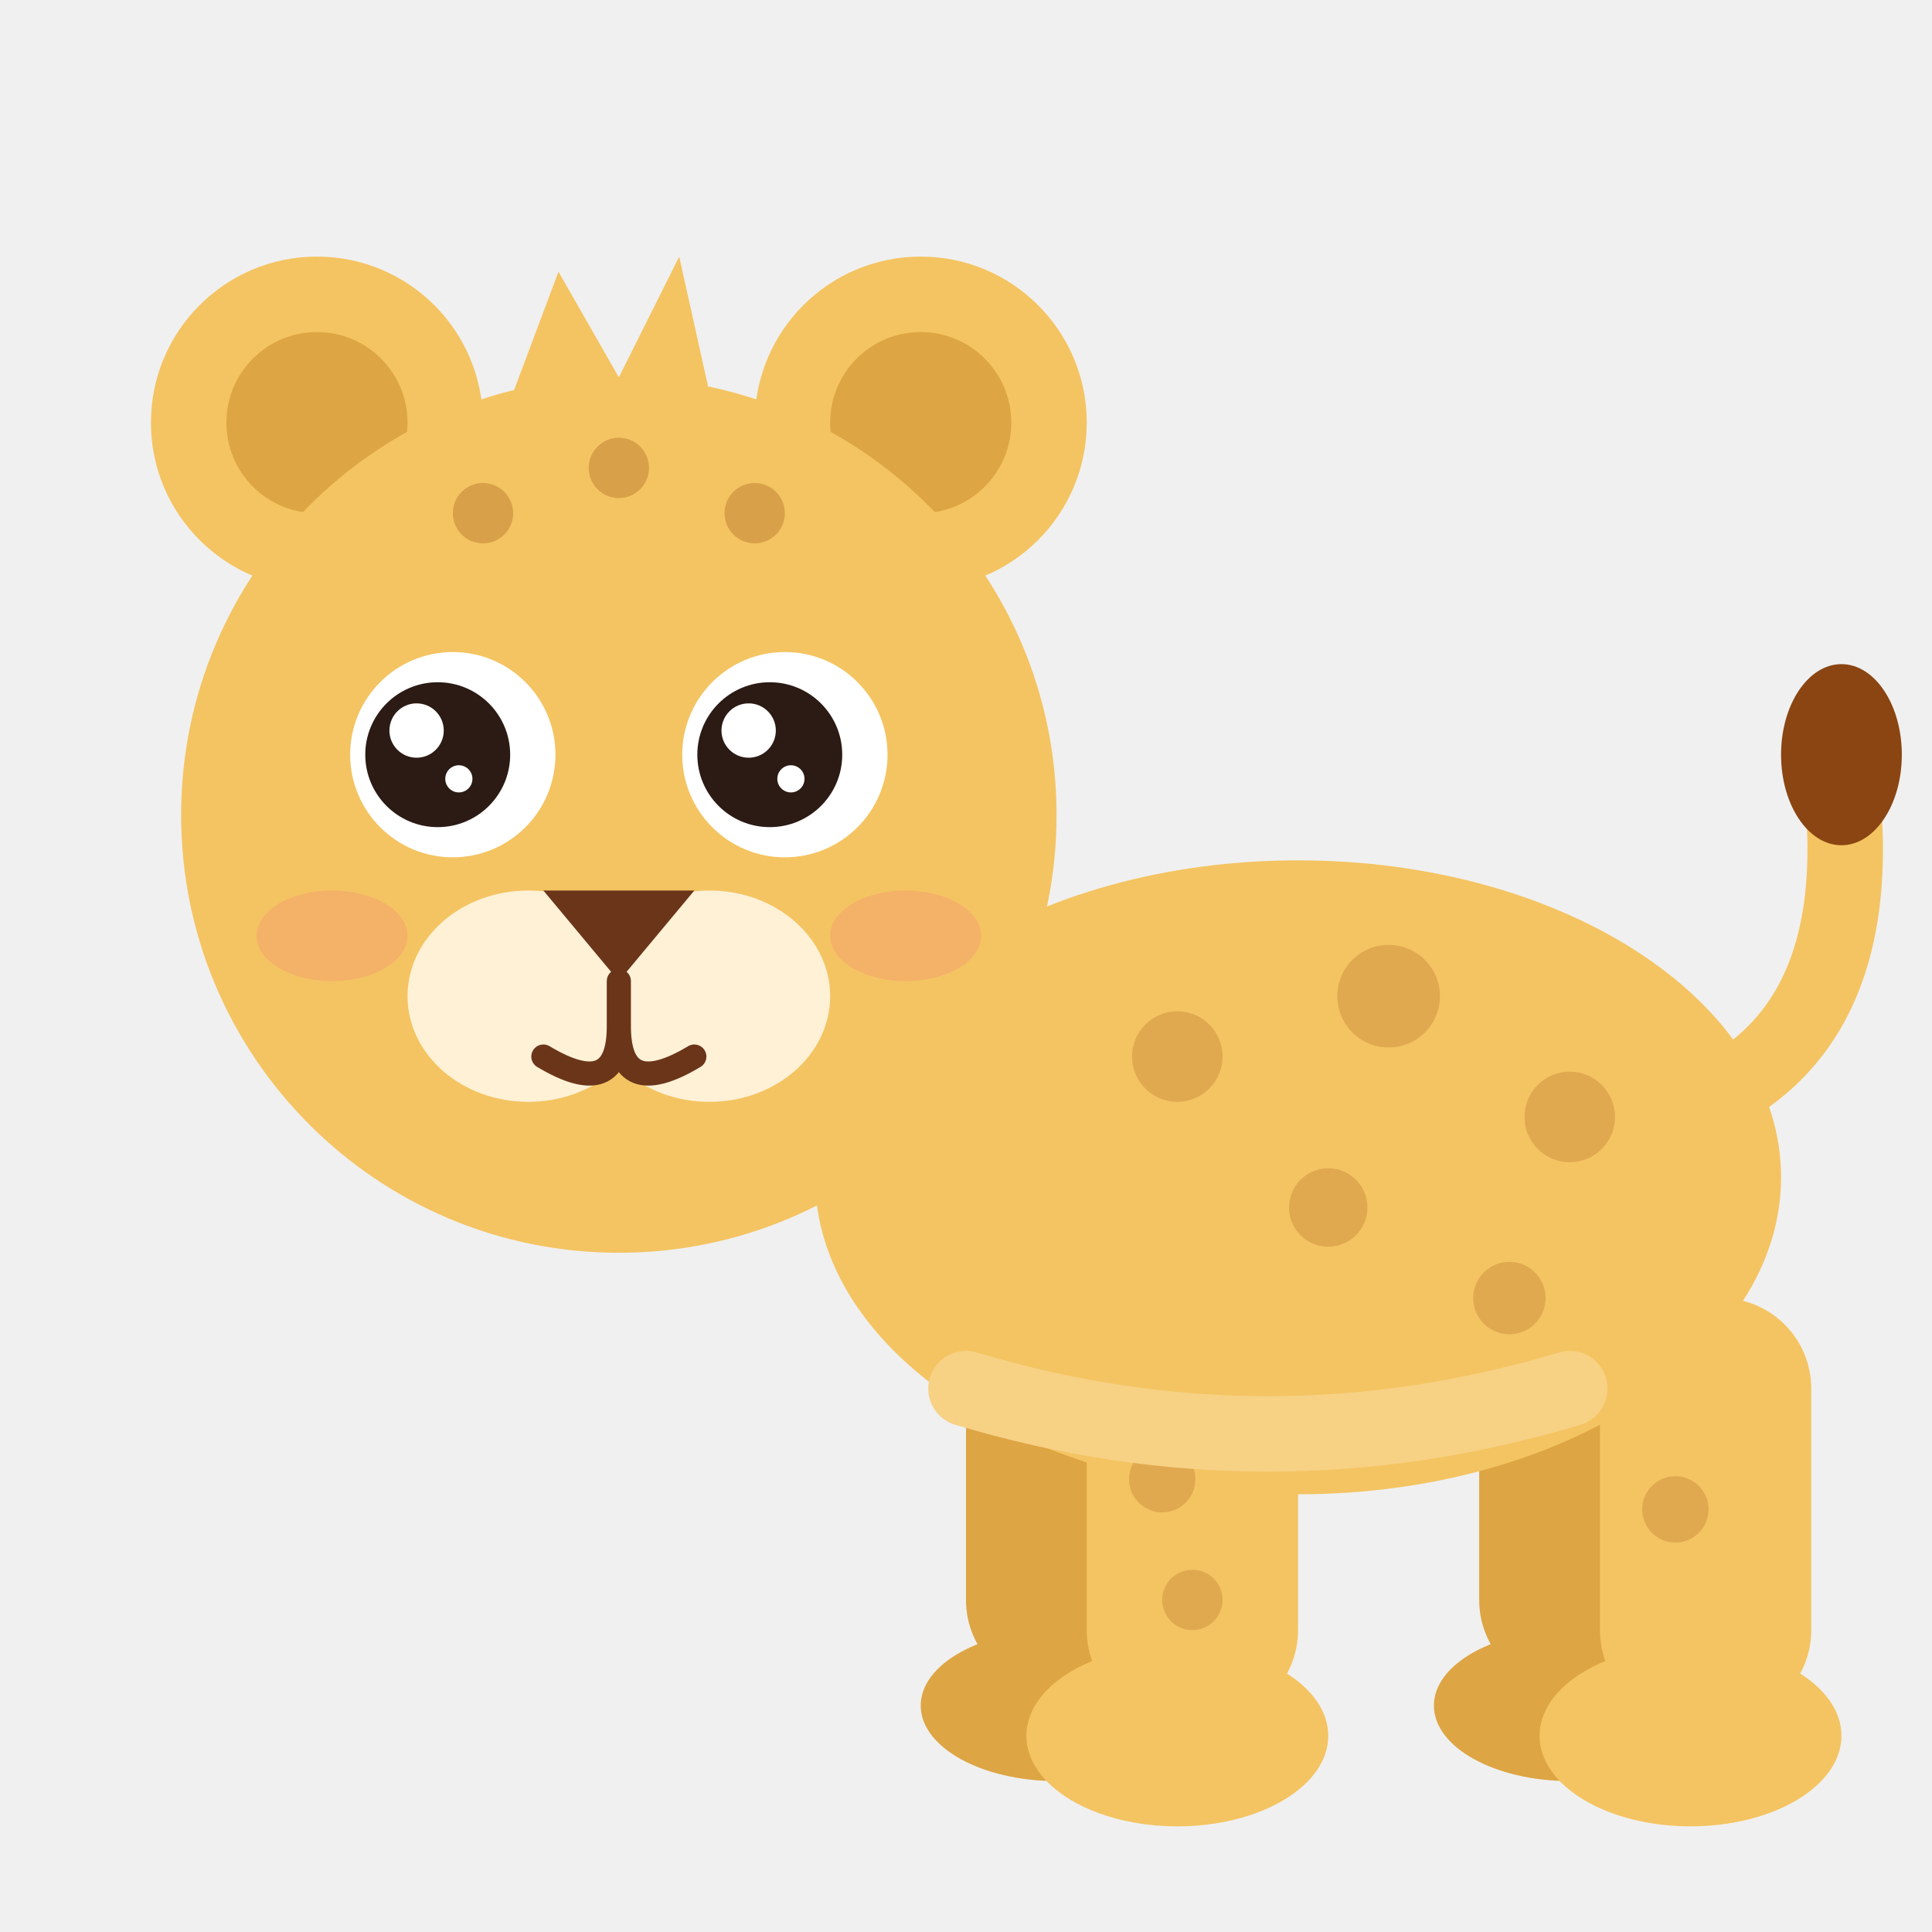
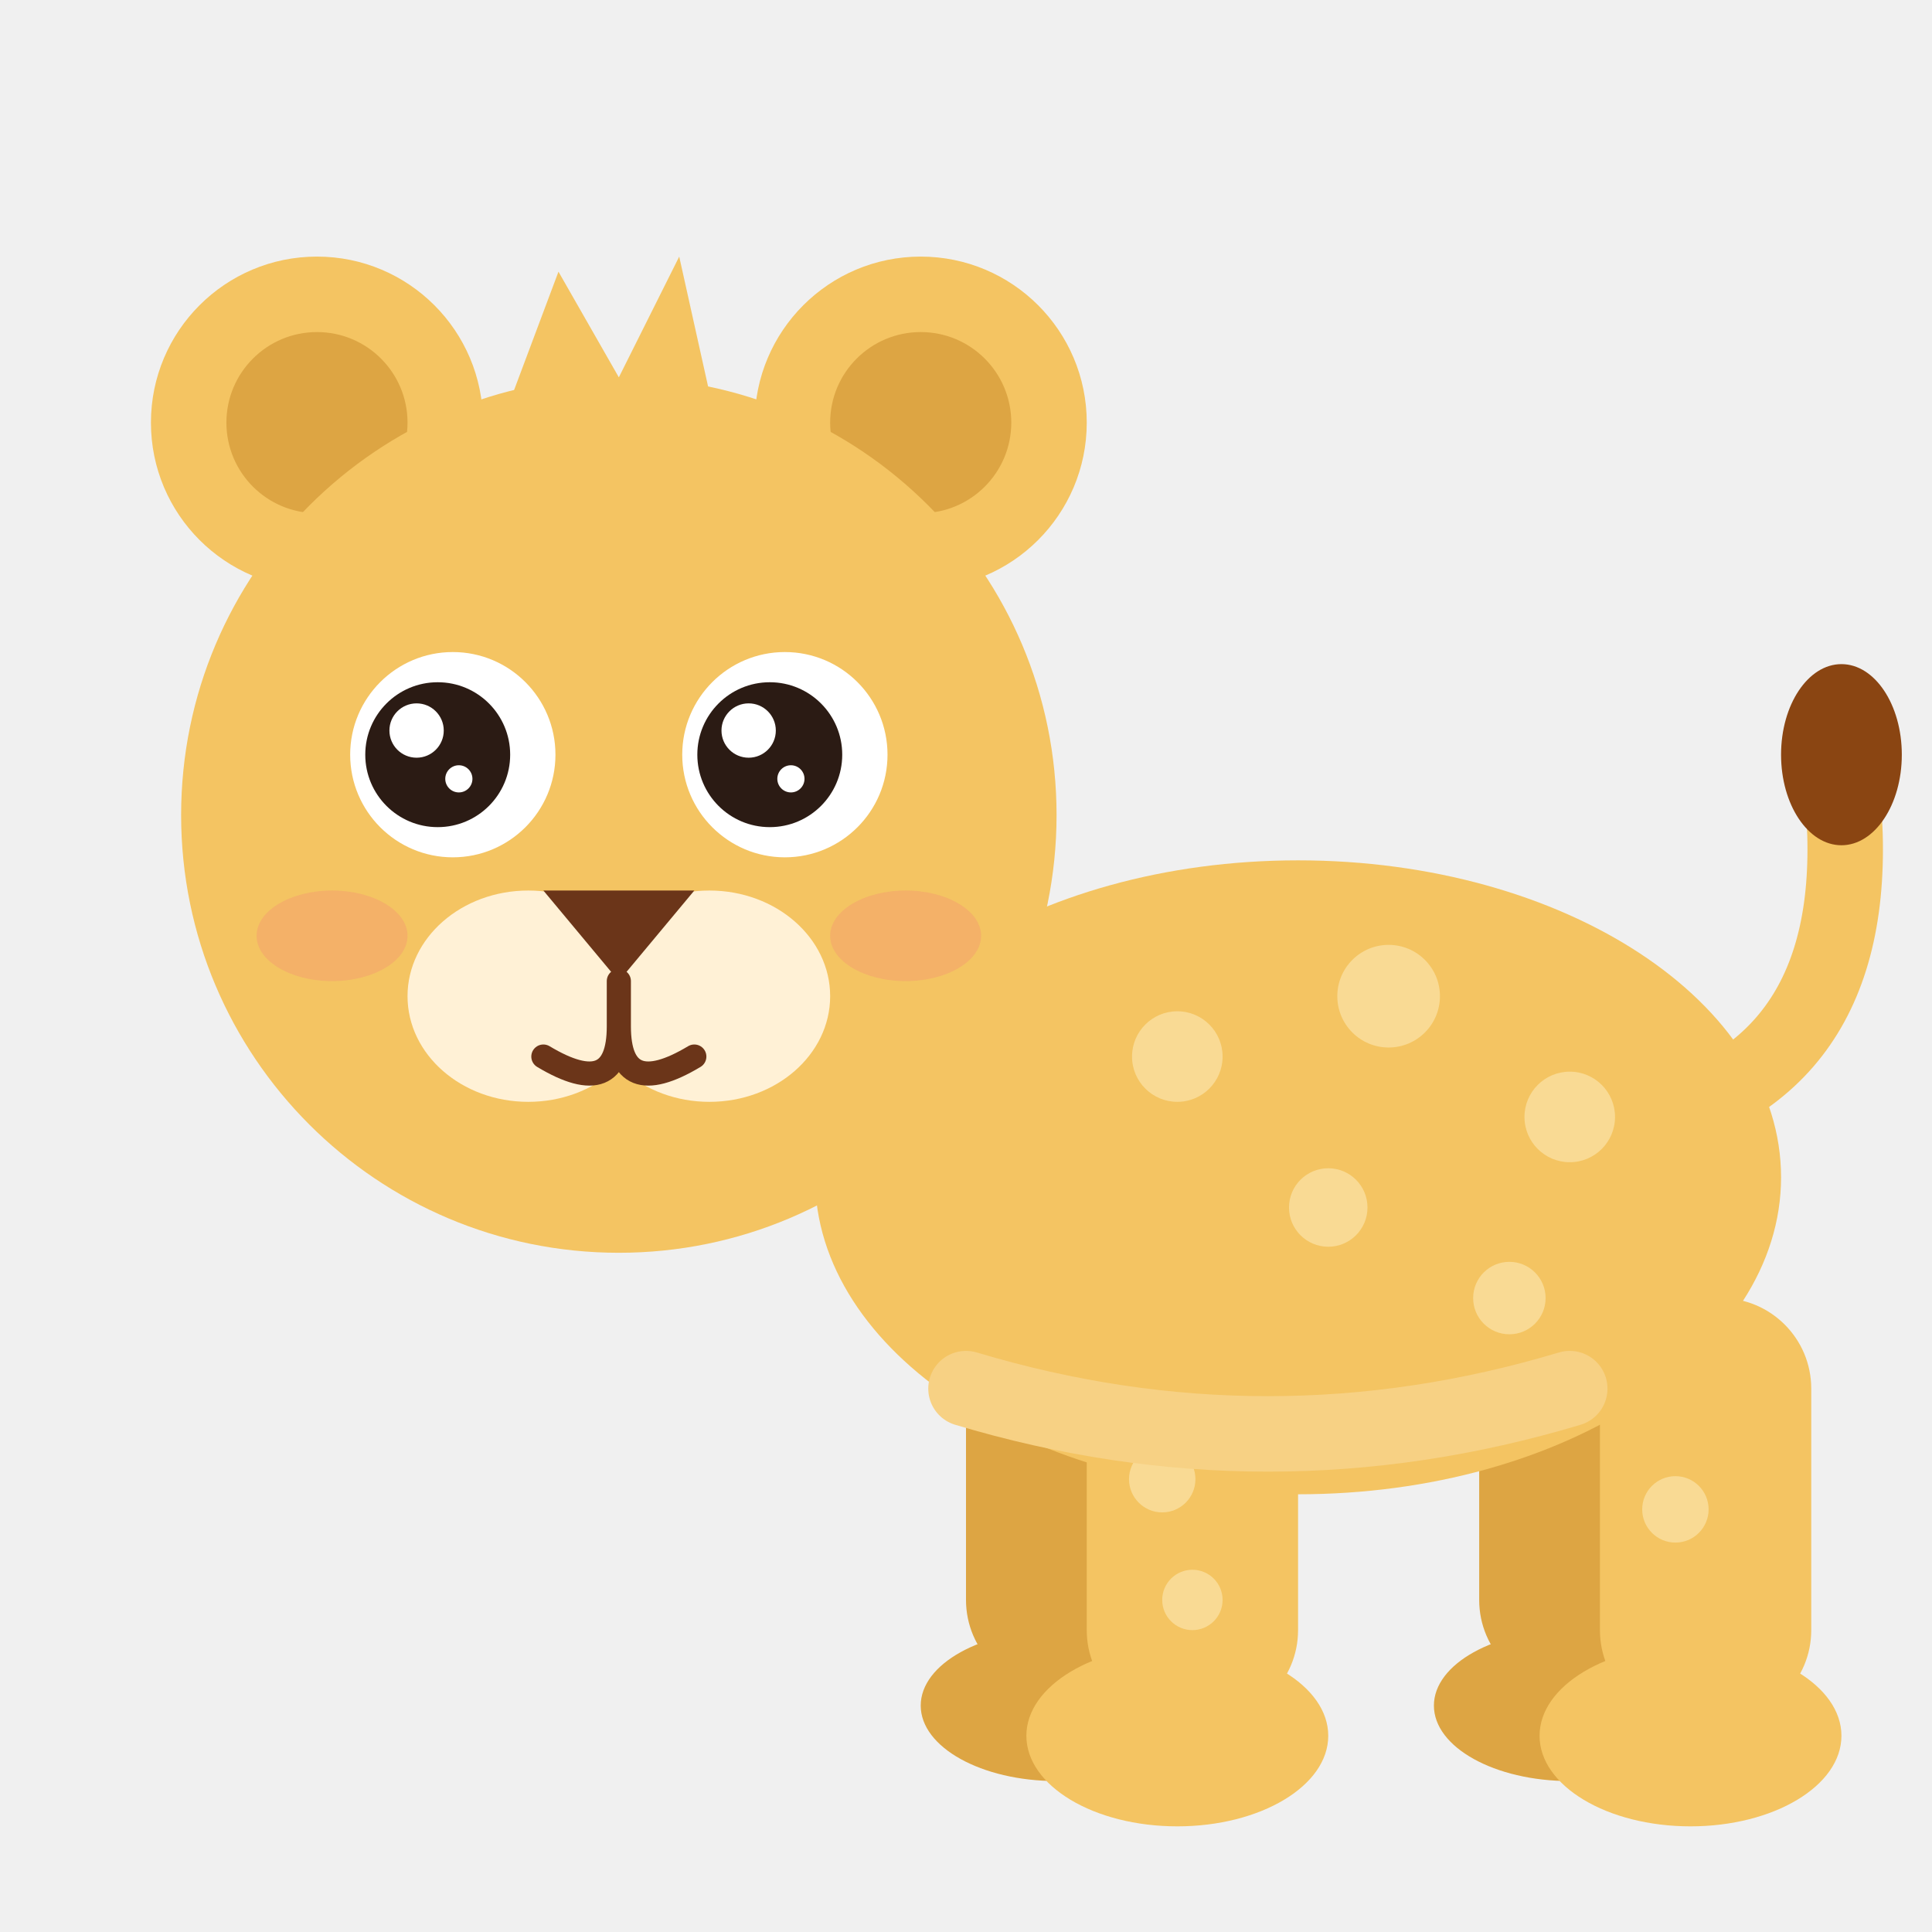
<svg xmlns="http://www.w3.org/2000/svg" viewBox="0 0 128 128">
  <path d="M110 74q14-4 12-22" fill="none" stroke="#F4C462" stroke-width="5" stroke-linecap="round" />
  <ellipse cx="122" cy="50" rx="4" ry="6" fill="#8A4512" />
  <rect x="64" y="84" width="13" height="28" rx="6" fill="#DDA543" />
  <ellipse cx="70" cy="113" rx="9" ry="5" fill="#DDA543" />
  <rect x="98" y="84" width="13" height="28" rx="6" fill="#DDA543" />
  <ellipse cx="104" cy="113" rx="9" ry="5" fill="#DDA543" />
  <ellipse cx="86" cy="78" rx="32" ry="21" fill="#F4C462" />
  <rect x="72" y="86" width="14" height="28" rx="6" fill="#F4C462" />
  <ellipse cx="78" cy="115" rx="10" ry="6" fill="#F4C462" />
  <rect x="106" y="86" width="14" height="28" rx="6" fill="#F4C462" />
  <ellipse cx="112" cy="115" rx="10" ry="6" fill="#F4C462" />
-   <circle cx="78" cy="70" r="3" fill="#D9A04A" opacity=".75" />
-   <circle cx="92" cy="66" r="3.4" fill="#D9A04A" opacity=".75" />
-   <circle cx="104" cy="74" r="3" fill="#D9A04A" opacity=".75" />
-   <circle cx="88" cy="80" r="2.6" fill="#D9A04A" opacity=".75" />
-   <circle cx="100" cy="86" r="2.4" fill="#D9A04A" opacity=".75" />
-   <circle cx="77" cy="98" r="2.2" fill="#D9A04A" opacity=".75" />
-   <circle cx="111" cy="100" r="2.2" fill="#D9A04A" opacity=".75" />
-   <circle cx="79" cy="106" r="2" fill="#D9A04A" opacity=".75" />
+   <circle cx="78" cy="70" r="3" fill="#FBE2A4" opacity=".75" />
+   <circle cx="92" cy="66" r="3.4" fill="#FBE2A4" opacity=".75" />
+   <circle cx="104" cy="74" r="3" fill="#FBE2A4" opacity=".75" />
+   <circle cx="88" cy="80" r="2.6" fill="#FBE2A4" opacity=".75" />
+   <circle cx="100" cy="86" r="2.4" fill="#FBE2A4" opacity=".75" />
+   <circle cx="77" cy="98" r="2.2" fill="#FBE2A4" opacity=".75" />
+   <circle cx="111" cy="100" r="2.2" fill="#FBE2A4" opacity=".75" />
+   <circle cx="79" cy="106" r="2" fill="#FBE2A4" opacity=".75" />
  <path d="M64 92q20 6 40 0" stroke="#F7D184" stroke-width="5" fill="none" stroke-linecap="round" />
  <circle cx="21" cy="28" r="11" fill="#F4C462" />
  <circle cx="21" cy="28" r="6" fill="#DDA543" />
  <circle cx="61" cy="28" r="11" fill="#F4C462" />
  <circle cx="61" cy="28" r="6" fill="#DDA543" />
  <circle cx="41" cy="54" r="29" fill="#F4C462" />
  <path d="M34 26l3-8 4 7 4-8 2 9Z" fill="#F4C462" />
-   <circle cx="32" cy="34" r="2" fill="#D9A04A" />
-   <circle cx="41" cy="31" r="2" fill="#D9A04A" />
-   <circle cx="50" cy="34" r="2" fill="#D9A04A" />
  <ellipse cx="35" cy="66" rx="8" ry="7" fill="#FFF1D6" />
  <ellipse cx="47" cy="66" rx="8" ry="7" fill="#FFF1D6" />
  <path d="M36 59h10l-5 6Z" fill="#6B3519" />
  <path d="M41 65v3m-5 2q5 3 5-2 0 5 5 2" fill="none" stroke="#6B3519" stroke-width="1.6" stroke-linecap="round" />
  <circle cx="30" cy="50" r="6.8" fill="#fff" />
  <circle cx="29" cy="50" r="4.8" fill="#2B1B14" />
  <circle cx="27.6" cy="48.4" r="1.8" fill="#fff" />
  <circle cx="30.4" cy="51.6" r="0.9" fill="#fff" />
  <circle cx="52" cy="50" r="6.8" fill="#fff" />
  <circle cx="51" cy="50" r="4.8" fill="#2B1B14" />
  <circle cx="49.6" cy="48.4" r="1.8" fill="#fff" />
  <circle cx="52.4" cy="51.6" r="0.9" fill="#fff" />
  <ellipse cx="22" cy="62" rx="5" ry="3" fill="#F39A6E" opacity=".45" />
  <ellipse cx="60" cy="62" rx="5" ry="3" fill="#F39A6E" opacity=".45" />
</svg>
